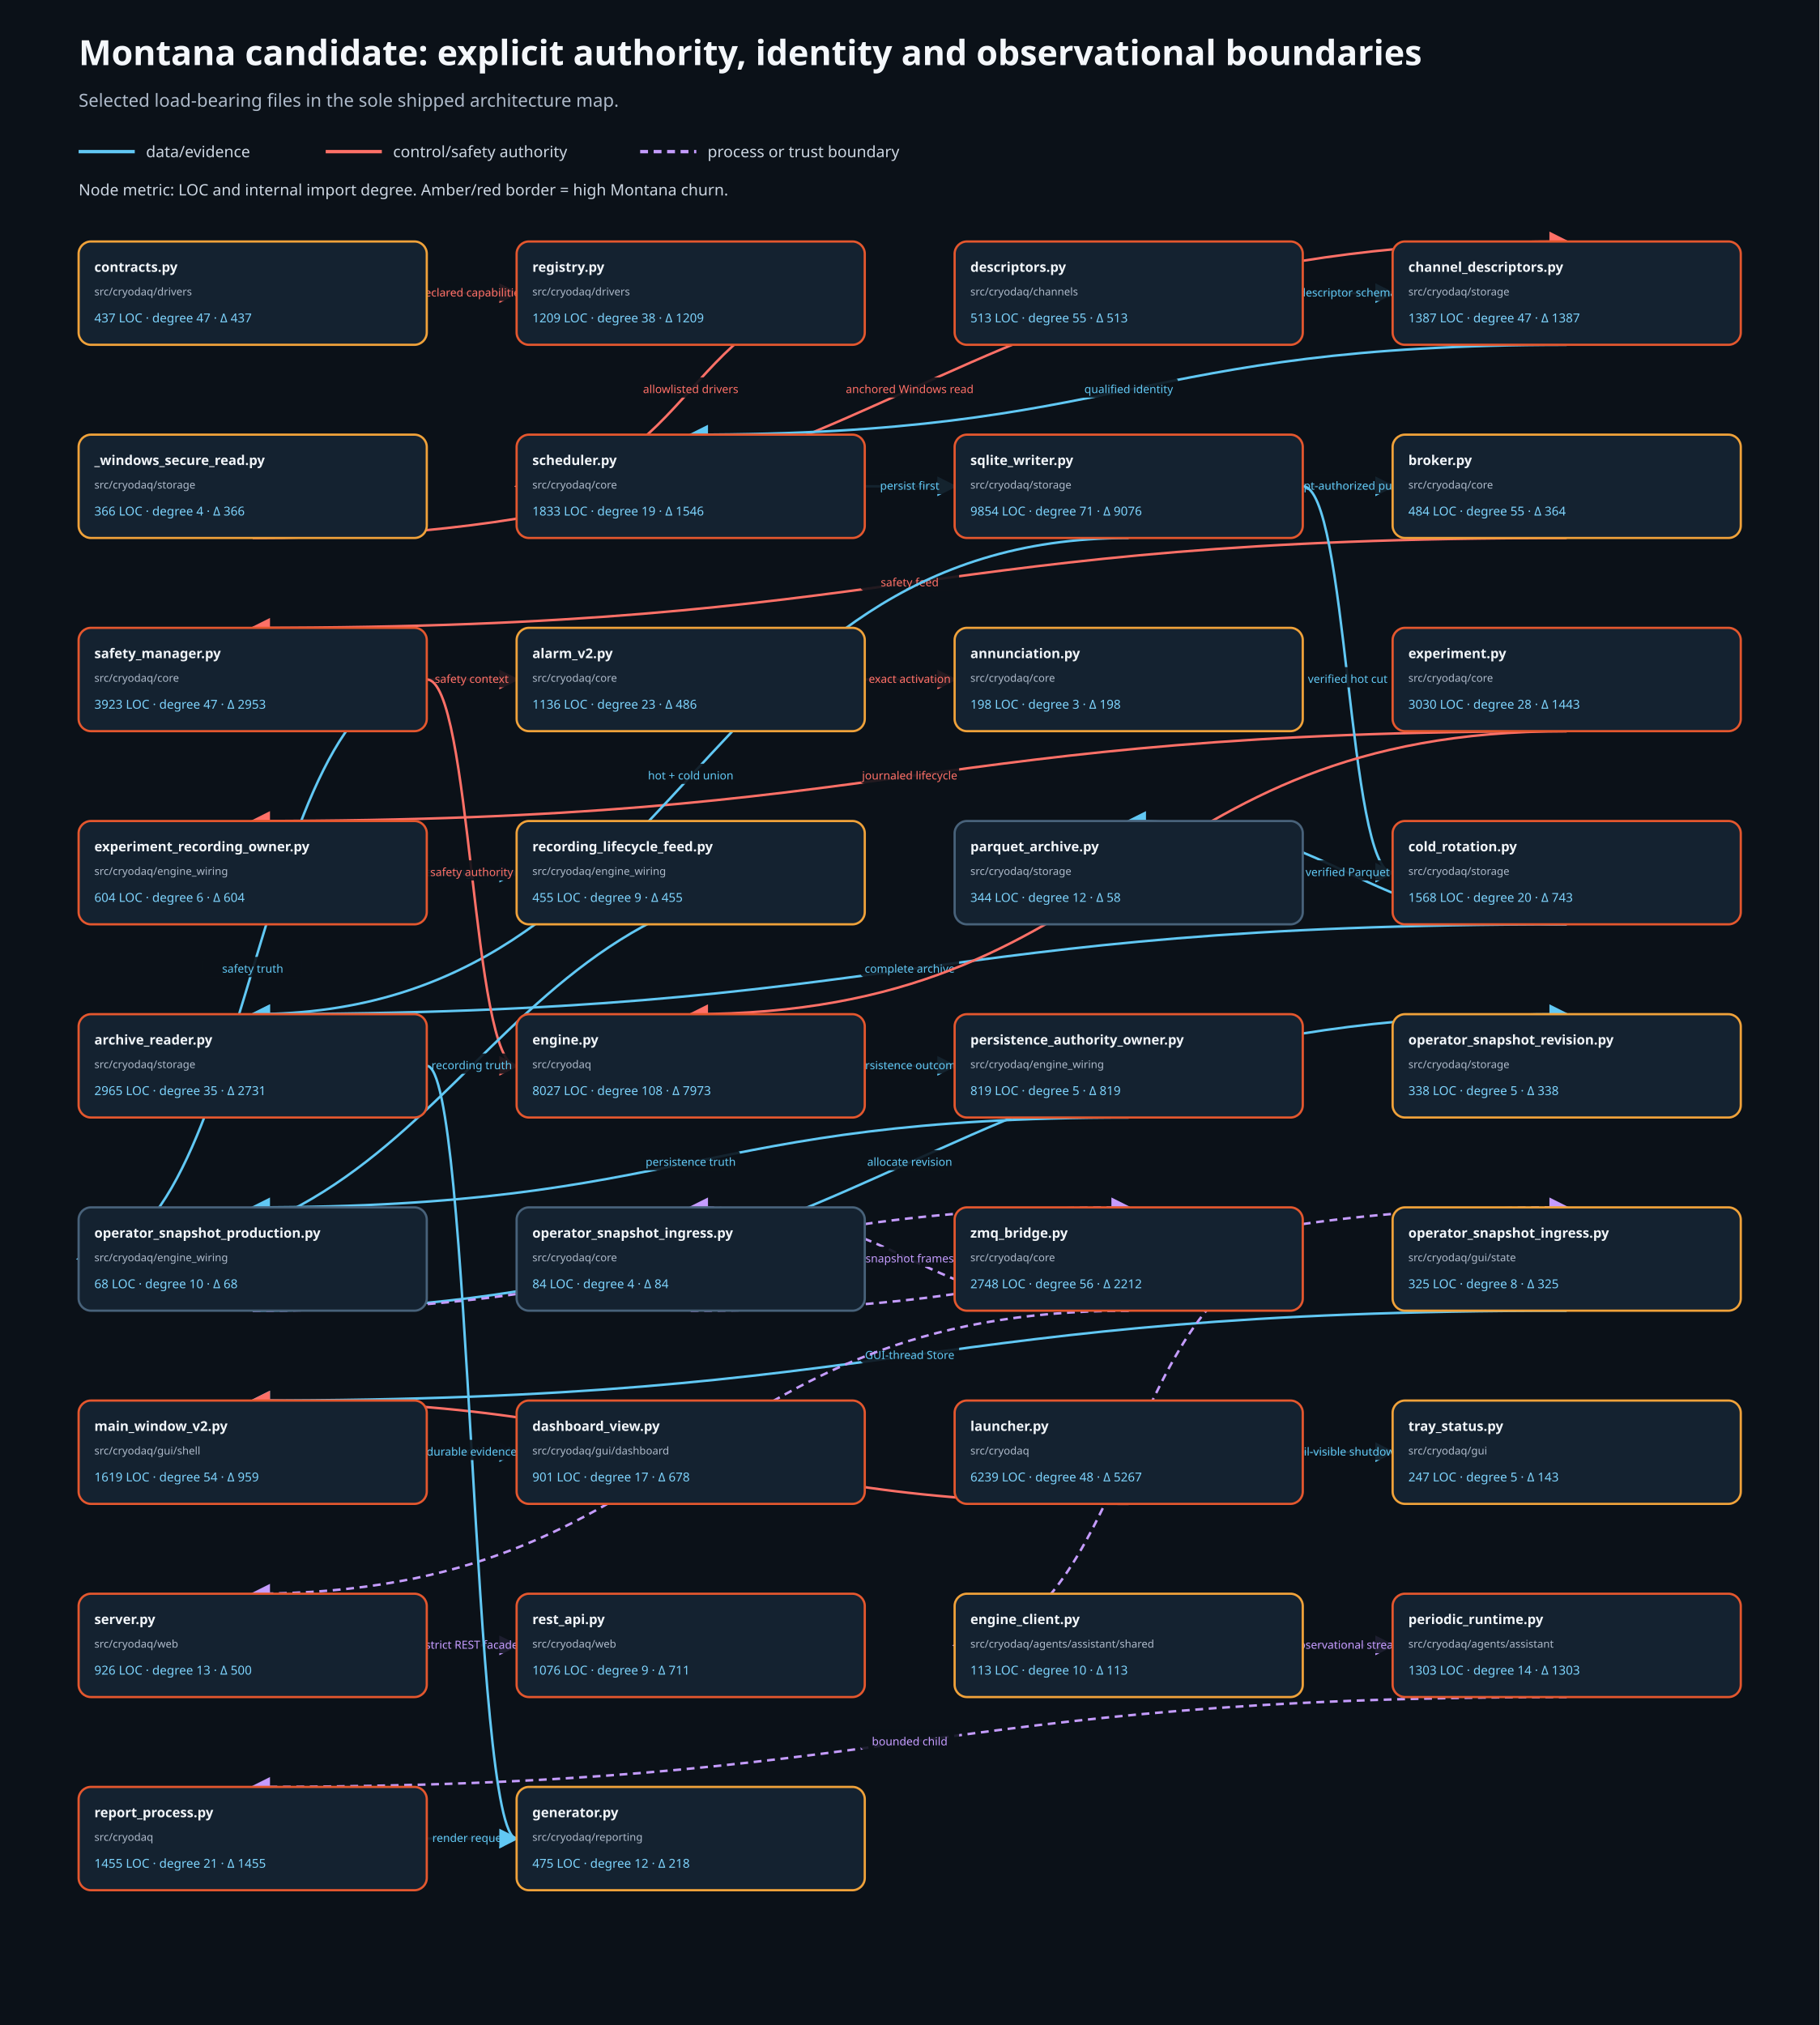
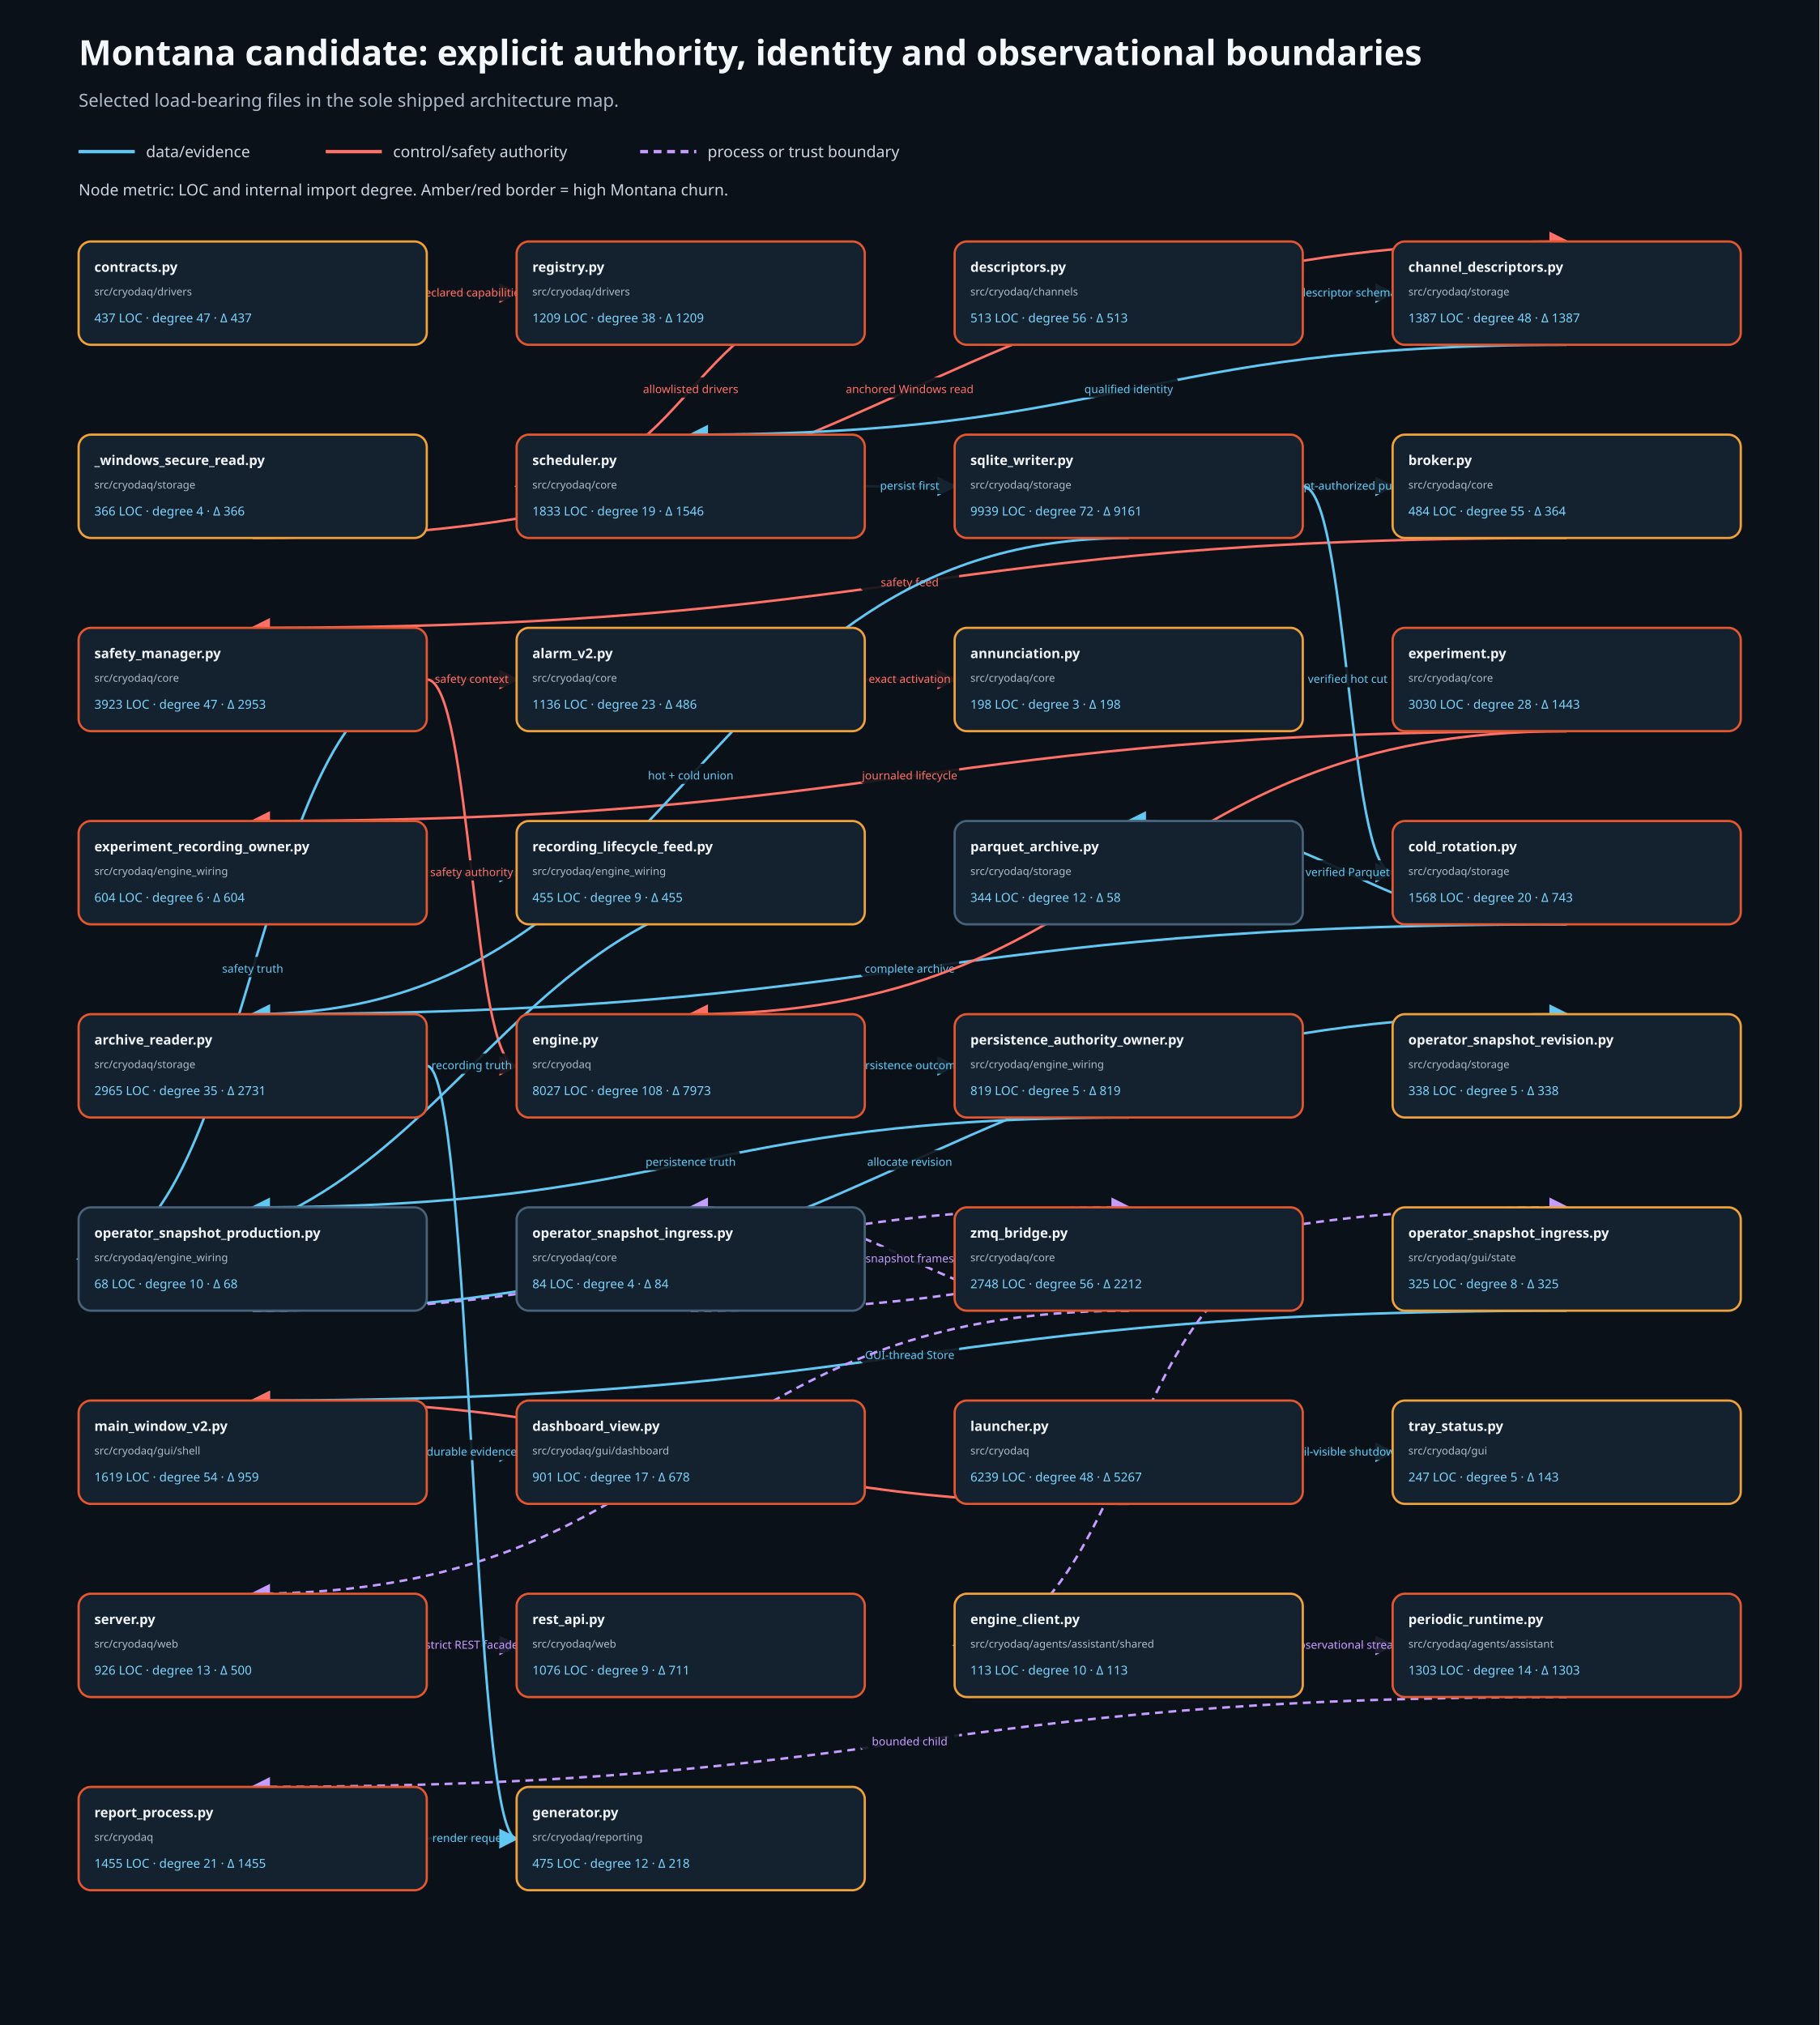
<svg xmlns="http://www.w3.org/2000/svg" role="img" aria-labelledby="title desc" viewBox="0 0 1620 1803" width="1620" height="1803">
  <defs>
    <marker id="dataArrow" markerWidth="8" markerHeight="8" refX="7" refY="4" orient="auto">
      <path d="M0,0 L8,4 L0,8 Z" fill="#61c8f4" />
    </marker>
    <marker id="controlArrow" markerWidth="8" markerHeight="8" refX="7" refY="4" orient="auto">
      <path d="M0,0 L8,4 L0,8 Z" fill="#ff7067" />
    </marker>
    <marker id="boundaryArrow" markerWidth="8" markerHeight="8" refX="7" refY="4" orient="auto">
      <path d="M0,0 L8,4 L0,8 Z" fill="#c59cff" />
    </marker>
  </defs>
  <rect width="100%" height="100%" fill="#0b1118" />
  <text x="70" y="58" fill="#f4f7fb" font-family="Segoe UI, sans-serif" font-size="31" font-weight="700">Montana candidate: explicit authority, identity and observational boundaries</text>
  <text x="70" y="95" fill="#aebaca" font-family="Segoe UI, sans-serif" font-size="16">Selected load-bearing files in the sole shipped architecture map.</text>
  <g aria-label="Legend" font-family="Segoe UI, sans-serif" font-size="14">
    <line x1="70" y1="135" x2="120" y2="135" stroke="#61c8f4" stroke-width="3" />
    <text x="130" y="140" fill="#cbd5e1">data/evidence</text>
    <line x1="290" y1="135" x2="340" y2="135" stroke="#ff7067" stroke-width="3" />
    <text x="350" y="140" fill="#cbd5e1">control/safety authority</text>
    <line x1="570" y1="135" x2="620" y2="135" stroke="#c59cff" stroke-width="3" stroke-dasharray="7 5" />
    <text x="630" y="140" fill="#cbd5e1">process or trust boundary</text>
    <text x="70" y="174" fill="#cbd5e1">Node metric: LOC and internal import degree. Amber/red border = high Montana churn.</text>
  </g>
  <g class="architecture-edges" fill="none">
    <path d="M380,261.0 C420.0,261.0 420.0,261.0 460,261.0" stroke="#ff7067" stroke-width="2.2" marker-end="url(#controlArrow)" />
    <rect x="376.0" y="250.0" width="88" height="18" rx="4" fill="#0b1118" opacity=".9" />
    <text x="420.0" y="264.0" text-anchor="middle" fill="#ff7067" font-family="Segoe UI, sans-serif" font-size="10">declared capabilities</text>
    <path d="M770,261.0 C615.0,261.0 615.0,433.0 460,433.0" stroke="#ff7067" stroke-width="2.2" marker-end="url(#controlArrow)" />
    <rect x="571.0" y="336.0" width="88" height="18" rx="4" fill="#0b1118" opacity=".9" />
    <text x="615.0" y="350.0" text-anchor="middle" fill="#ff7067" font-family="Segoe UI, sans-serif" font-size="10">allowlisted drivers</text>
    <path d="M1160,261.0 C1200.0,261.0 1200.0,261.0 1240,261.0" stroke="#61c8f4" stroke-width="2.2" marker-end="url(#dataArrow)" />
    <rect x="1156.0" y="250.0" width="88" height="18" rx="4" fill="#0b1118" opacity=".9" />
    <text x="1200.0" y="264.0" text-anchor="middle" fill="#61c8f4" font-family="Segoe UI, sans-serif" font-size="10">descriptor schema</text>
    <path d="M225.0,479 C810.0,479 810.0,215 1395.0,215" stroke="#ff7067" stroke-width="2.2" marker-end="url(#controlArrow)" />
    <rect x="766.0" y="336.0" width="88" height="18" rx="4" fill="#0b1118" opacity=".9" />
    <text x="810.0" y="350.0" text-anchor="middle" fill="#ff7067" font-family="Segoe UI, sans-serif" font-size="10">anchored Windows read</text>
    <path d="M1395.0,307 C1005.0,307 1005.0,387 615.0,387" stroke="#61c8f4" stroke-width="2.2" marker-end="url(#dataArrow)" />
    <rect x="961.0" y="336.0" width="88" height="18" rx="4" fill="#0b1118" opacity=".9" />
    <text x="1005.0" y="350.0" text-anchor="middle" fill="#61c8f4" font-family="Segoe UI, sans-serif" font-size="10">qualified identity</text>
    <path d="M770,433.0 C810.0,433.0 810.0,433.0 850,433.0" stroke="#61c8f4" stroke-width="2.2" marker-end="url(#dataArrow)" />
    <rect x="766.0" y="422.0" width="88" height="18" rx="4" fill="#0b1118" opacity=".9" />
    <text x="810.0" y="436.0" text-anchor="middle" fill="#61c8f4" font-family="Segoe UI, sans-serif" font-size="10">persist first</text>
    <path d="M1160,433.0 C1200.0,433.0 1200.0,433.0 1240,433.0" stroke="#61c8f4" stroke-width="2.2" marker-end="url(#dataArrow)" />
    <rect x="1156.0" y="422.0" width="88" height="18" rx="4" fill="#0b1118" opacity=".9" />
    <text x="1200.0" y="436.0" text-anchor="middle" fill="#61c8f4" font-family="Segoe UI, sans-serif" font-size="10">receipt-authorized publish</text>
    <path d="M1395.0,479 C810.0,479 810.0,559 225.0,559" stroke="#ff7067" stroke-width="2.2" marker-end="url(#controlArrow)" />
    <rect x="766.0" y="508.0" width="88" height="18" rx="4" fill="#0b1118" opacity=".9" />
    <text x="810.0" y="522.0" text-anchor="middle" fill="#ff7067" font-family="Segoe UI, sans-serif" font-size="10">safety feed</text>
    <path d="M380,605.0 C420.0,605.0 420.0,605.0 460,605.0" stroke="#ff7067" stroke-width="2.2" marker-end="url(#controlArrow)" />
    <rect x="376.0" y="594.0" width="88" height="18" rx="4" fill="#0b1118" opacity=".9" />
    <text x="420.0" y="608.0" text-anchor="middle" fill="#ff7067" font-family="Segoe UI, sans-serif" font-size="10">safety context</text>
    <path d="M770,605.0 C810.0,605.0 810.0,605.0 850,605.0" stroke="#ff7067" stroke-width="2.2" marker-end="url(#controlArrow)" />
    <rect x="766.0" y="594.0" width="88" height="18" rx="4" fill="#0b1118" opacity=".9" />
    <text x="810.0" y="608.0" text-anchor="middle" fill="#ff7067" font-family="Segoe UI, sans-serif" font-size="10">exact activation</text>
    <path d="M1395.0,651 C810.0,651 810.0,731 225.0,731" stroke="#ff7067" stroke-width="2.2" marker-end="url(#controlArrow)" />
    <rect x="766.0" y="680.0" width="88" height="18" rx="4" fill="#0b1118" opacity=".9" />
    <text x="810.0" y="694.0" text-anchor="middle" fill="#ff7067" font-family="Segoe UI, sans-serif" font-size="10">journaled lifecycle</text>
    <path d="M380,777.0 C420.0,777.0 420.0,777.0 460,777.0" stroke="#61c8f4" stroke-width="2.2" marker-end="url(#dataArrow)" />
    <rect x="376.0" y="766.0" width="88" height="18" rx="4" fill="#0b1118" opacity=".9" />
    <text x="420.0" y="780.0" text-anchor="middle" fill="#61c8f4" font-family="Segoe UI, sans-serif" font-size="10">recording outcome</text>
    <path d="M1160,433.0 C1200.0,433.0 1200.0,777.0 1240,777.0" stroke="#61c8f4" stroke-width="2.2" marker-end="url(#dataArrow)" />
    <rect x="1156.0" y="594.0" width="88" height="18" rx="4" fill="#0b1118" opacity=".9" />
    <text x="1200.0" y="608.0" text-anchor="middle" fill="#61c8f4" font-family="Segoe UI, sans-serif" font-size="10">verified hot cut</text>
    <path d="M1395.0,823 C1200.0,823 1200.0,731 1005.0,731" stroke="#61c8f4" stroke-width="2.2" marker-end="url(#dataArrow)" />
    <rect x="1156.0" y="766.0" width="88" height="18" rx="4" fill="#0b1118" opacity=".9" />
    <text x="1200.0" y="780.0" text-anchor="middle" fill="#61c8f4" font-family="Segoe UI, sans-serif" font-size="10">verified Parquet</text>
    <path d="M1395.0,823 C810.0,823 810.0,903 225.0,903" stroke="#61c8f4" stroke-width="2.2" marker-end="url(#dataArrow)" />
    <rect x="766.0" y="852.0" width="88" height="18" rx="4" fill="#0b1118" opacity=".9" />
    <text x="810.0" y="866.0" text-anchor="middle" fill="#61c8f4" font-family="Segoe UI, sans-serif" font-size="10">complete archive</text>
    <path d="M1005.0,479 C615.0,479 615.0,903 225.0,903" stroke="#61c8f4" stroke-width="2.2" marker-end="url(#dataArrow)" />
    <rect x="571.0" y="680.0" width="88" height="18" rx="4" fill="#0b1118" opacity=".9" />
    <text x="615.0" y="694.0" text-anchor="middle" fill="#61c8f4" font-family="Segoe UI, sans-serif" font-size="10">hot + cold union</text>
    <path d="M380,605.0 C420.0,605.0 420.0,949.0 460,949.0" stroke="#ff7067" stroke-width="2.2" marker-end="url(#controlArrow)" />
    <rect x="376.0" y="766.0" width="88" height="18" rx="4" fill="#0b1118" opacity=".9" />
    <text x="420.0" y="780.0" text-anchor="middle" fill="#ff7067" font-family="Segoe UI, sans-serif" font-size="10">safety authority</text>
    <path d="M1395.0,651 C1005.0,651 1005.0,903 615.0,903" stroke="#ff7067" stroke-width="2.2" marker-end="url(#controlArrow)" />
    <rect x="961.0" y="766.0" width="88" height="18" rx="4" fill="#0b1118" opacity=".9" />
    <text x="1005.0" y="780.0" text-anchor="middle" fill="#ff7067" font-family="Segoe UI, sans-serif" font-size="10">experiment commands</text>
    <path d="M770,949.0 C810.0,949.0 810.0,949.0 850,949.0" stroke="#61c8f4" stroke-width="2.2" marker-end="url(#dataArrow)" />
    <rect x="766.0" y="938.0" width="88" height="18" rx="4" fill="#0b1118" opacity=".9" />
    <text x="810.0" y="952.0" text-anchor="middle" fill="#61c8f4" font-family="Segoe UI, sans-serif" font-size="10">persistence outcomes</text>
    <path d="M770,777.0 C420.0,777.0 420.0,1121.0 70,1121.0" stroke="#61c8f4" stroke-width="2.2" marker-end="url(#dataArrow)" />
    <rect x="376.0" y="938.0" width="88" height="18" rx="4" fill="#0b1118" opacity=".9" />
    <text x="420.0" y="952.0" text-anchor="middle" fill="#61c8f4" font-family="Segoe UI, sans-serif" font-size="10">recording truth</text>
    <path d="M1005.0,995 C615.0,995 615.0,1075 225.0,1075" stroke="#61c8f4" stroke-width="2.2" marker-end="url(#dataArrow)" />
    <rect x="571.0" y="1024.0" width="88" height="18" rx="4" fill="#0b1118" opacity=".9" />
    <text x="615.0" y="1038.0" text-anchor="middle" fill="#61c8f4" font-family="Segoe UI, sans-serif" font-size="10">persistence truth</text>
    <path d="M380,605.0 C225.0,605.0 225.0,1121.0 70,1121.0" stroke="#61c8f4" stroke-width="2.2" marker-end="url(#dataArrow)" />
    <rect x="181.0" y="852.0" width="88" height="18" rx="4" fill="#0b1118" opacity=".9" />
    <text x="225.0" y="866.0" text-anchor="middle" fill="#61c8f4" font-family="Segoe UI, sans-serif" font-size="10">safety truth</text>
    <path d="M225.0,1167 C810.0,1167 810.0,903 1395.0,903" stroke="#61c8f4" stroke-width="2.2" marker-end="url(#dataArrow)" />
    <rect x="766.0" y="1024.0" width="88" height="18" rx="4" fill="#0b1118" opacity=".9" />
    <text x="810.0" y="1038.0" text-anchor="middle" fill="#61c8f4" font-family="Segoe UI, sans-serif" font-size="10">allocate revision</text>
    <path d="M225.0,1167 C615.0,1167 615.0,1075 1005.0,1075" stroke="#c59cff" stroke-width="2.2" marker-end="url(#boundaryArrow)" stroke-dasharray="7 5" />
    <rect x="571.0" y="1110.0" width="88" height="18" rx="4" fill="#0b1118" opacity=".9" />
    <text x="615.0" y="1124.0" text-anchor="middle" fill="#c59cff" font-family="Segoe UI, sans-serif" font-size="10">revisioned PUB</text>
    <path d="M1005.0,1167 C810.0,1167 810.0,1075 615.0,1075" stroke="#c59cff" stroke-width="2.2" marker-end="url(#boundaryArrow)" stroke-dasharray="7 5" />
    <rect x="766.0" y="1110.0" width="88" height="18" rx="4" fill="#0b1118" opacity=".9" />
    <text x="810.0" y="1124.0" text-anchor="middle" fill="#c59cff" font-family="Segoe UI, sans-serif" font-size="10">snapshot frames</text>
    <path d="M615.0,1167 C1005.0,1167 1005.0,1075 1395.0,1075" stroke="#c59cff" stroke-width="2.2" marker-end="url(#boundaryArrow)" stroke-dasharray="7 5" />
    <rect x="961.0" y="1110.0" width="88" height="18" rx="4" fill="#0b1118" opacity=".9" />
    <text x="1005.0" y="1124.0" text-anchor="middle" fill="#c59cff" font-family="Segoe UI, sans-serif" font-size="10">bounded queue</text>
    <path d="M1395.0,1167 C810.0,1167 810.0,1247 225.0,1247" stroke="#61c8f4" stroke-width="2.2" marker-end="url(#dataArrow)" />
    <rect x="766.0" y="1196.0" width="88" height="18" rx="4" fill="#0b1118" opacity=".9" />
    <text x="810.0" y="1210.0" text-anchor="middle" fill="#61c8f4" font-family="Segoe UI, sans-serif" font-size="10">GUI-thread Store</text>
    <path d="M380,1293.0 C420.0,1293.0 420.0,1293.0 460,1293.0" stroke="#61c8f4" stroke-width="2.2" marker-end="url(#dataArrow)" />
    <rect x="376.0" y="1282.0" width="88" height="18" rx="4" fill="#0b1118" opacity=".9" />
    <text x="420.0" y="1296.0" text-anchor="middle" fill="#61c8f4" font-family="Segoe UI, sans-serif" font-size="10">panoramic truth</text>
    <path d="M1005.0,1339 C615.0,1339 615.0,1247 225.0,1247" stroke="#ff7067" stroke-width="2.2" marker-end="url(#controlArrow)" />
    <rect x="571.0" y="1282.0" width="88" height="18" rx="4" fill="#0b1118" opacity=".9" />
    <text x="615.0" y="1296.0" text-anchor="middle" fill="#ff7067" font-family="Segoe UI, sans-serif" font-size="10">owns GUI lifecycle</text>
    <path d="M1160,1293.0 C1200.0,1293.0 1200.0,1293.0 1240,1293.0" stroke="#61c8f4" stroke-width="2.2" marker-end="url(#dataArrow)" />
    <rect x="1156.0" y="1282.0" width="88" height="18" rx="4" fill="#0b1118" opacity=".9" />
    <text x="1200.0" y="1296.0" text-anchor="middle" fill="#61c8f4" font-family="Segoe UI, sans-serif" font-size="10">fail-visible shutdown</text>
    <path d="M1005.0,1167 C615.0,1167 615.0,1419 225.0,1419" stroke="#c59cff" stroke-width="2.2" marker-end="url(#boundaryArrow)" stroke-dasharray="7 5" />
    <rect x="571.0" y="1282.0" width="88" height="18" rx="4" fill="#0b1118" opacity=".9" />
    <text x="615.0" y="1296.0" text-anchor="middle" fill="#c59cff" font-family="Segoe UI, sans-serif" font-size="10">monitoring transport</text>
    <path d="M380,1465.0 C420.0,1465.0 420.0,1465.0 460,1465.0" stroke="#c59cff" stroke-width="2.2" marker-end="url(#boundaryArrow)" stroke-dasharray="7 5" />
    <rect x="376.0" y="1454.0" width="88" height="18" rx="4" fill="#0b1118" opacity=".9" />
    <text x="420.0" y="1468.0" text-anchor="middle" fill="#c59cff" font-family="Segoe UI, sans-serif" font-size="10">strict REST facade</text>
    <path d="M1160,1121.0 C1005.0,1121.0 1005.0,1465.0 850,1465.0" stroke="#c59cff" stroke-width="2.2" marker-end="url(#boundaryArrow)" stroke-dasharray="7 5" />
    <rect x="961.0" y="1282.0" width="88" height="18" rx="4" fill="#0b1118" opacity=".9" />
    <text x="1005.0" y="1296.0" text-anchor="middle" fill="#c59cff" font-family="Segoe UI, sans-serif" font-size="10">allowlisted query</text>
    <path d="M1160,1465.0 C1200.0,1465.0 1200.0,1465.0 1240,1465.0" stroke="#c59cff" stroke-width="2.2" marker-end="url(#boundaryArrow)" stroke-dasharray="7 5" />
    <rect x="1156.0" y="1454.0" width="88" height="18" rx="4" fill="#0b1118" opacity=".9" />
    <text x="1200.0" y="1468.0" text-anchor="middle" fill="#c59cff" font-family="Segoe UI, sans-serif" font-size="10">observational stream</text>
    <path d="M1395.0,1511 C810.0,1511 810.0,1591 225.0,1591" stroke="#c59cff" stroke-width="2.2" marker-end="url(#boundaryArrow)" stroke-dasharray="7 5" />
    <rect x="766.0" y="1540.0" width="88" height="18" rx="4" fill="#0b1118" opacity=".9" />
    <text x="810.0" y="1554.0" text-anchor="middle" fill="#c59cff" font-family="Segoe UI, sans-serif" font-size="10">bounded child</text>
    <path d="M380,1637.0 C420.0,1637.0 420.0,1637.0 460,1637.0" stroke="#61c8f4" stroke-width="2.2" marker-end="url(#dataArrow)" />
    <rect x="376.0" y="1626.0" width="88" height="18" rx="4" fill="#0b1118" opacity=".9" />
    <text x="420.0" y="1640.0" text-anchor="middle" fill="#61c8f4" font-family="Segoe UI, sans-serif" font-size="10">render request</text>
    <path d="M380,949.0 C420.0,949.0 420.0,1637.0 460,1637.0" stroke="#61c8f4" stroke-width="2.2" marker-end="url(#dataArrow)" />
    <rect x="376.0" y="1282.0" width="88" height="18" rx="4" fill="#0b1118" opacity=".9" />
    <text x="420.0" y="1296.0" text-anchor="middle" fill="#61c8f4" font-family="Segoe UI, sans-serif" font-size="10">durable evidence</text>
  </g>
  <g class="important-files" font-family="Segoe UI, sans-serif">
    <g class="file-node" data-path="src/cryodaq/drivers/contracts.py" data-kind="blob" role="group" aria-label="src/cryodaq/drivers/contracts.py | 437 LOC | internal degree 47 | churn 437">
      <rect x="70" y="215" width="310" height="92" rx="11" fill="#142230" stroke="#f0a23a" stroke-width="2" />
      <text x="84" y="242" fill="#f1f5f9" font-size="12" font-weight="700">contracts.py</text>
      <text x="84" y="263" fill="#aebaca" font-size="9.5">src/cryodaq/drivers</text>
      <text x="84" y="287" fill="#7dd3fc" font-size="11">437 LOC · degree 47 · Δ 437</text>
    </g>
    <g class="file-node" data-path="src/cryodaq/drivers/registry.py" data-kind="blob" role="group" aria-label="src/cryodaq/drivers/registry.py | 1209 LOC | internal degree 38 | churn 1209">
      <rect x="460" y="215" width="310" height="92" rx="11" fill="#142230" stroke="#e4572e" stroke-width="2" />
      <text x="474" y="242" fill="#f1f5f9" font-size="12" font-weight="700">registry.py</text>
      <text x="474" y="263" fill="#aebaca" font-size="9.5">src/cryodaq/drivers</text>
      <text x="474" y="287" fill="#7dd3fc" font-size="11">1209 LOC · degree 38 · Δ 1209</text>
    </g>
-     <g class="file-node" data-path="src/cryodaq/channels/descriptors.py" data-kind="blob" role="group" aria-label="src/cryodaq/channels/descriptors.py | 513 LOC | internal degree 55 | churn 513">
+     <g class="file-node" data-path="src/cryodaq/channels/descriptors.py" data-kind="blob" role="group" aria-label="src/cryodaq/channels/descriptors.py | 513 LOC | internal degree 56 | churn 513">
      <rect x="850" y="215" width="310" height="92" rx="11" fill="#142230" stroke="#e4572e" stroke-width="2" />
      <text x="864" y="242" fill="#f1f5f9" font-size="12" font-weight="700">descriptors.py</text>
      <text x="864" y="263" fill="#aebaca" font-size="9.5">src/cryodaq/channels</text>
-       <text x="864" y="287" fill="#7dd3fc" font-size="11">513 LOC · degree 55 · Δ 513</text>
-     </g>
-     <g class="file-node" data-path="src/cryodaq/storage/channel_descriptors.py" data-kind="blob" role="group" aria-label="src/cryodaq/storage/channel_descriptors.py | 1387 LOC | internal degree 47 | churn 1387">
+       <text x="864" y="287" fill="#7dd3fc" font-size="11">513 LOC · degree 56 · Δ 513</text>
+     </g>
+     <g class="file-node" data-path="src/cryodaq/storage/channel_descriptors.py" data-kind="blob" role="group" aria-label="src/cryodaq/storage/channel_descriptors.py | 1387 LOC | internal degree 48 | churn 1387">
      <rect x="1240" y="215" width="310" height="92" rx="11" fill="#142230" stroke="#e4572e" stroke-width="2" />
      <text x="1254" y="242" fill="#f1f5f9" font-size="12" font-weight="700">channel_descriptors.py</text>
      <text x="1254" y="263" fill="#aebaca" font-size="9.5">src/cryodaq/storage</text>
-       <text x="1254" y="287" fill="#7dd3fc" font-size="11">1387 LOC · degree 47 · Δ 1387</text>
+       <text x="1254" y="287" fill="#7dd3fc" font-size="11">1387 LOC · degree 48 · Δ 1387</text>
    </g>
    <g class="file-node" data-path="src/cryodaq/storage/_windows_secure_read.py" data-kind="blob" role="group" aria-label="src/cryodaq/storage/_windows_secure_read.py | 366 LOC | internal degree 4 | churn 366">
      <rect x="70" y="387" width="310" height="92" rx="11" fill="#142230" stroke="#f0a23a" stroke-width="2" />
      <text x="84" y="414" fill="#f1f5f9" font-size="12" font-weight="700">_windows_secure_read.py</text>
      <text x="84" y="435" fill="#aebaca" font-size="9.5">src/cryodaq/storage</text>
      <text x="84" y="459" fill="#7dd3fc" font-size="11">366 LOC · degree 4 · Δ 366</text>
    </g>
    <g class="file-node" data-path="src/cryodaq/core/scheduler.py" data-kind="blob" role="group" aria-label="src/cryodaq/core/scheduler.py | 1833 LOC | internal degree 19 | churn 1546">
      <rect x="460" y="387" width="310" height="92" rx="11" fill="#142230" stroke="#e4572e" stroke-width="2" />
      <text x="474" y="414" fill="#f1f5f9" font-size="12" font-weight="700">scheduler.py</text>
      <text x="474" y="435" fill="#aebaca" font-size="9.5">src/cryodaq/core</text>
      <text x="474" y="459" fill="#7dd3fc" font-size="11">1833 LOC · degree 19 · Δ 1546</text>
    </g>
-     <g class="file-node" data-path="src/cryodaq/storage/sqlite_writer.py" data-kind="blob" role="group" aria-label="src/cryodaq/storage/sqlite_writer.py | 9854 LOC | internal degree 71 | churn 9076">
+     <g class="file-node" data-path="src/cryodaq/storage/sqlite_writer.py" data-kind="blob" role="group" aria-label="src/cryodaq/storage/sqlite_writer.py | 9939 LOC | internal degree 72 | churn 9161">
      <rect x="850" y="387" width="310" height="92" rx="11" fill="#142230" stroke="#e4572e" stroke-width="2" />
      <text x="864" y="414" fill="#f1f5f9" font-size="12" font-weight="700">sqlite_writer.py</text>
      <text x="864" y="435" fill="#aebaca" font-size="9.5">src/cryodaq/storage</text>
-       <text x="864" y="459" fill="#7dd3fc" font-size="11">9854 LOC · degree 71 · Δ 9076</text>
+       <text x="864" y="459" fill="#7dd3fc" font-size="11">9939 LOC · degree 72 · Δ 9161</text>
    </g>
    <g class="file-node" data-path="src/cryodaq/core/broker.py" data-kind="blob" role="group" aria-label="src/cryodaq/core/broker.py | 484 LOC | internal degree 55 | churn 364">
      <rect x="1240" y="387" width="310" height="92" rx="11" fill="#142230" stroke="#f0a23a" stroke-width="2" />
      <text x="1254" y="414" fill="#f1f5f9" font-size="12" font-weight="700">broker.py</text>
      <text x="1254" y="435" fill="#aebaca" font-size="9.5">src/cryodaq/core</text>
      <text x="1254" y="459" fill="#7dd3fc" font-size="11">484 LOC · degree 55 · Δ 364</text>
    </g>
    <g class="file-node" data-path="src/cryodaq/core/safety_manager.py" data-kind="blob" role="group" aria-label="src/cryodaq/core/safety_manager.py | 3923 LOC | internal degree 47 | churn 2953">
      <rect x="70" y="559" width="310" height="92" rx="11" fill="#142230" stroke="#e4572e" stroke-width="2" />
      <text x="84" y="586" fill="#f1f5f9" font-size="12" font-weight="700">safety_manager.py</text>
      <text x="84" y="607" fill="#aebaca" font-size="9.5">src/cryodaq/core</text>
      <text x="84" y="631" fill="#7dd3fc" font-size="11">3923 LOC · degree 47 · Δ 2953</text>
    </g>
    <g class="file-node" data-path="src/cryodaq/core/alarm_v2.py" data-kind="blob" role="group" aria-label="src/cryodaq/core/alarm_v2.py | 1136 LOC | internal degree 23 | churn 486">
      <rect x="460" y="559" width="310" height="92" rx="11" fill="#142230" stroke="#f0a23a" stroke-width="2" />
      <text x="474" y="586" fill="#f1f5f9" font-size="12" font-weight="700">alarm_v2.py</text>
      <text x="474" y="607" fill="#aebaca" font-size="9.5">src/cryodaq/core</text>
      <text x="474" y="631" fill="#7dd3fc" font-size="11">1136 LOC · degree 23 · Δ 486</text>
    </g>
    <g class="file-node" data-path="src/cryodaq/core/annunciation.py" data-kind="blob" role="group" aria-label="src/cryodaq/core/annunciation.py | 198 LOC | internal degree 3 | churn 198">
      <rect x="850" y="559" width="310" height="92" rx="11" fill="#142230" stroke="#f0a23a" stroke-width="2" />
      <text x="864" y="586" fill="#f1f5f9" font-size="12" font-weight="700">annunciation.py</text>
      <text x="864" y="607" fill="#aebaca" font-size="9.5">src/cryodaq/core</text>
      <text x="864" y="631" fill="#7dd3fc" font-size="11">198 LOC · degree 3 · Δ 198</text>
    </g>
    <g class="file-node" data-path="src/cryodaq/core/experiment.py" data-kind="blob" role="group" aria-label="src/cryodaq/core/experiment.py | 3030 LOC | internal degree 28 | churn 1443">
      <rect x="1240" y="559" width="310" height="92" rx="11" fill="#142230" stroke="#e4572e" stroke-width="2" />
      <text x="1254" y="586" fill="#f1f5f9" font-size="12" font-weight="700">experiment.py</text>
      <text x="1254" y="607" fill="#aebaca" font-size="9.5">src/cryodaq/core</text>
      <text x="1254" y="631" fill="#7dd3fc" font-size="11">3030 LOC · degree 28 · Δ 1443</text>
    </g>
    <g class="file-node" data-path="src/cryodaq/engine_wiring/experiment_recording_owner.py" data-kind="blob" role="group" aria-label="src/cryodaq/engine_wiring/experiment_recording_owner.py | 604 LOC | internal degree 6 | churn 604">
      <rect x="70" y="731" width="310" height="92" rx="11" fill="#142230" stroke="#e4572e" stroke-width="2" />
      <text x="84" y="758" fill="#f1f5f9" font-size="12" font-weight="700">experiment_recording_owner.py</text>
      <text x="84" y="779" fill="#aebaca" font-size="9.5">src/cryodaq/engine_wiring</text>
      <text x="84" y="803" fill="#7dd3fc" font-size="11">604 LOC · degree 6 · Δ 604</text>
    </g>
    <g class="file-node" data-path="src/cryodaq/engine_wiring/recording_lifecycle_feed.py" data-kind="blob" role="group" aria-label="src/cryodaq/engine_wiring/recording_lifecycle_feed.py | 455 LOC | internal degree 9 | churn 455">
      <rect x="460" y="731" width="310" height="92" rx="11" fill="#142230" stroke="#f0a23a" stroke-width="2" />
      <text x="474" y="758" fill="#f1f5f9" font-size="12" font-weight="700">recording_lifecycle_feed.py</text>
      <text x="474" y="779" fill="#aebaca" font-size="9.5">src/cryodaq/engine_wiring</text>
      <text x="474" y="803" fill="#7dd3fc" font-size="11">455 LOC · degree 9 · Δ 455</text>
    </g>
    <g class="file-node" data-path="src/cryodaq/storage/parquet_archive.py" data-kind="blob" role="group" aria-label="src/cryodaq/storage/parquet_archive.py | 344 LOC | internal degree 12 | churn 58">
      <rect x="850" y="731" width="310" height="92" rx="11" fill="#142230" stroke="#48627a" stroke-width="2" />
      <text x="864" y="758" fill="#f1f5f9" font-size="12" font-weight="700">parquet_archive.py</text>
      <text x="864" y="779" fill="#aebaca" font-size="9.5">src/cryodaq/storage</text>
      <text x="864" y="803" fill="#7dd3fc" font-size="11">344 LOC · degree 12 · Δ 58</text>
    </g>
    <g class="file-node" data-path="src/cryodaq/storage/cold_rotation.py" data-kind="blob" role="group" aria-label="src/cryodaq/storage/cold_rotation.py | 1568 LOC | internal degree 20 | churn 743">
      <rect x="1240" y="731" width="310" height="92" rx="11" fill="#142230" stroke="#e4572e" stroke-width="2" />
      <text x="1254" y="758" fill="#f1f5f9" font-size="12" font-weight="700">cold_rotation.py</text>
      <text x="1254" y="779" fill="#aebaca" font-size="9.5">src/cryodaq/storage</text>
      <text x="1254" y="803" fill="#7dd3fc" font-size="11">1568 LOC · degree 20 · Δ 743</text>
    </g>
    <g class="file-node" data-path="src/cryodaq/storage/archive_reader.py" data-kind="blob" role="group" aria-label="src/cryodaq/storage/archive_reader.py | 2965 LOC | internal degree 35 | churn 2731">
      <rect x="70" y="903" width="310" height="92" rx="11" fill="#142230" stroke="#e4572e" stroke-width="2" />
      <text x="84" y="930" fill="#f1f5f9" font-size="12" font-weight="700">archive_reader.py</text>
      <text x="84" y="951" fill="#aebaca" font-size="9.5">src/cryodaq/storage</text>
      <text x="84" y="975" fill="#7dd3fc" font-size="11">2965 LOC · degree 35 · Δ 2731</text>
    </g>
    <g class="file-node" data-path="src/cryodaq/engine.py" data-kind="blob" role="group" aria-label="src/cryodaq/engine.py | 8027 LOC | internal degree 108 | churn 7973">
      <rect x="460" y="903" width="310" height="92" rx="11" fill="#142230" stroke="#e4572e" stroke-width="2" />
      <text x="474" y="930" fill="#f1f5f9" font-size="12" font-weight="700">engine.py</text>
      <text x="474" y="951" fill="#aebaca" font-size="9.5">src/cryodaq</text>
      <text x="474" y="975" fill="#7dd3fc" font-size="11">8027 LOC · degree 108 · Δ 7973</text>
    </g>
    <g class="file-node" data-path="src/cryodaq/engine_wiring/persistence_authority_owner.py" data-kind="blob" role="group" aria-label="src/cryodaq/engine_wiring/persistence_authority_owner.py | 819 LOC | internal degree 5 | churn 819">
      <rect x="850" y="903" width="310" height="92" rx="11" fill="#142230" stroke="#e4572e" stroke-width="2" />
      <text x="864" y="930" fill="#f1f5f9" font-size="12" font-weight="700">persistence_authority_owner.py</text>
      <text x="864" y="951" fill="#aebaca" font-size="9.5">src/cryodaq/engine_wiring</text>
      <text x="864" y="975" fill="#7dd3fc" font-size="11">819 LOC · degree 5 · Δ 819</text>
    </g>
    <g class="file-node" data-path="src/cryodaq/storage/operator_snapshot_revision.py" data-kind="blob" role="group" aria-label="src/cryodaq/storage/operator_snapshot_revision.py | 338 LOC | internal degree 5 | churn 338">
      <rect x="1240" y="903" width="310" height="92" rx="11" fill="#142230" stroke="#f0a23a" stroke-width="2" />
      <text x="1254" y="930" fill="#f1f5f9" font-size="12" font-weight="700">operator_snapshot_revision.py</text>
      <text x="1254" y="951" fill="#aebaca" font-size="9.5">src/cryodaq/storage</text>
      <text x="1254" y="975" fill="#7dd3fc" font-size="11">338 LOC · degree 5 · Δ 338</text>
    </g>
    <g class="file-node" data-path="src/cryodaq/engine_wiring/operator_snapshot_production.py" data-kind="blob" role="group" aria-label="src/cryodaq/engine_wiring/operator_snapshot_production.py | 68 LOC | internal degree 10 | churn 68">
      <rect x="70" y="1075" width="310" height="92" rx="11" fill="#142230" stroke="#48627a" stroke-width="2" />
      <text x="84" y="1102" fill="#f1f5f9" font-size="12" font-weight="700">operator_snapshot_production.py</text>
      <text x="84" y="1123" fill="#aebaca" font-size="9.5">src/cryodaq/engine_wiring</text>
      <text x="84" y="1147" fill="#7dd3fc" font-size="11">68 LOC · degree 10 · Δ 68</text>
    </g>
    <g class="file-node" data-path="src/cryodaq/core/operator_snapshot_ingress.py" data-kind="blob" role="group" aria-label="src/cryodaq/core/operator_snapshot_ingress.py | 84 LOC | internal degree 4 | churn 84">
      <rect x="460" y="1075" width="310" height="92" rx="11" fill="#142230" stroke="#48627a" stroke-width="2" />
      <text x="474" y="1102" fill="#f1f5f9" font-size="12" font-weight="700">operator_snapshot_ingress.py</text>
      <text x="474" y="1123" fill="#aebaca" font-size="9.5">src/cryodaq/core</text>
      <text x="474" y="1147" fill="#7dd3fc" font-size="11">84 LOC · degree 4 · Δ 84</text>
    </g>
    <g class="file-node" data-path="src/cryodaq/core/zmq_bridge.py" data-kind="blob" role="group" aria-label="src/cryodaq/core/zmq_bridge.py | 2748 LOC | internal degree 56 | churn 2212">
      <rect x="850" y="1075" width="310" height="92" rx="11" fill="#142230" stroke="#e4572e" stroke-width="2" />
      <text x="864" y="1102" fill="#f1f5f9" font-size="12" font-weight="700">zmq_bridge.py</text>
      <text x="864" y="1123" fill="#aebaca" font-size="9.5">src/cryodaq/core</text>
      <text x="864" y="1147" fill="#7dd3fc" font-size="11">2748 LOC · degree 56 · Δ 2212</text>
    </g>
    <g class="file-node" data-path="src/cryodaq/gui/state/operator_snapshot_ingress.py" data-kind="blob" role="group" aria-label="src/cryodaq/gui/state/operator_snapshot_ingress.py | 325 LOC | internal degree 8 | churn 325">
      <rect x="1240" y="1075" width="310" height="92" rx="11" fill="#142230" stroke="#f0a23a" stroke-width="2" />
      <text x="1254" y="1102" fill="#f1f5f9" font-size="12" font-weight="700">operator_snapshot_ingress.py</text>
      <text x="1254" y="1123" fill="#aebaca" font-size="9.5">src/cryodaq/gui/state</text>
      <text x="1254" y="1147" fill="#7dd3fc" font-size="11">325 LOC · degree 8 · Δ 325</text>
    </g>
    <g class="file-node" data-path="src/cryodaq/gui/shell/main_window_v2.py" data-kind="blob" role="group" aria-label="src/cryodaq/gui/shell/main_window_v2.py | 1619 LOC | internal degree 54 | churn 959">
      <rect x="70" y="1247" width="310" height="92" rx="11" fill="#142230" stroke="#e4572e" stroke-width="2" />
      <text x="84" y="1274" fill="#f1f5f9" font-size="12" font-weight="700">main_window_v2.py</text>
      <text x="84" y="1295" fill="#aebaca" font-size="9.5">src/cryodaq/gui/shell</text>
      <text x="84" y="1319" fill="#7dd3fc" font-size="11">1619 LOC · degree 54 · Δ 959</text>
    </g>
    <g class="file-node" data-path="src/cryodaq/gui/dashboard/dashboard_view.py" data-kind="blob" role="group" aria-label="src/cryodaq/gui/dashboard/dashboard_view.py | 901 LOC | internal degree 17 | churn 678">
      <rect x="460" y="1247" width="310" height="92" rx="11" fill="#142230" stroke="#e4572e" stroke-width="2" />
      <text x="474" y="1274" fill="#f1f5f9" font-size="12" font-weight="700">dashboard_view.py</text>
      <text x="474" y="1295" fill="#aebaca" font-size="9.5">src/cryodaq/gui/dashboard</text>
      <text x="474" y="1319" fill="#7dd3fc" font-size="11">901 LOC · degree 17 · Δ 678</text>
    </g>
    <g class="file-node" data-path="src/cryodaq/launcher.py" data-kind="blob" role="group" aria-label="src/cryodaq/launcher.py | 6239 LOC | internal degree 48 | churn 5267">
      <rect x="850" y="1247" width="310" height="92" rx="11" fill="#142230" stroke="#e4572e" stroke-width="2" />
      <text x="864" y="1274" fill="#f1f5f9" font-size="12" font-weight="700">launcher.py</text>
      <text x="864" y="1295" fill="#aebaca" font-size="9.5">src/cryodaq</text>
      <text x="864" y="1319" fill="#7dd3fc" font-size="11">6239 LOC · degree 48 · Δ 5267</text>
    </g>
    <g class="file-node" data-path="src/cryodaq/gui/tray_status.py" data-kind="blob" role="group" aria-label="src/cryodaq/gui/tray_status.py | 247 LOC | internal degree 5 | churn 143">
      <rect x="1240" y="1247" width="310" height="92" rx="11" fill="#142230" stroke="#f0a23a" stroke-width="2" />
      <text x="1254" y="1274" fill="#f1f5f9" font-size="12" font-weight="700">tray_status.py</text>
      <text x="1254" y="1295" fill="#aebaca" font-size="9.5">src/cryodaq/gui</text>
      <text x="1254" y="1319" fill="#7dd3fc" font-size="11">247 LOC · degree 5 · Δ 143</text>
    </g>
    <g class="file-node" data-path="src/cryodaq/web/server.py" data-kind="blob" role="group" aria-label="src/cryodaq/web/server.py | 926 LOC | internal degree 13 | churn 500">
      <rect x="70" y="1419" width="310" height="92" rx="11" fill="#142230" stroke="#e4572e" stroke-width="2" />
      <text x="84" y="1446" fill="#f1f5f9" font-size="12" font-weight="700">server.py</text>
      <text x="84" y="1467" fill="#aebaca" font-size="9.5">src/cryodaq/web</text>
      <text x="84" y="1491" fill="#7dd3fc" font-size="11">926 LOC · degree 13 · Δ 500</text>
    </g>
    <g class="file-node" data-path="src/cryodaq/web/rest_api.py" data-kind="blob" role="group" aria-label="src/cryodaq/web/rest_api.py | 1076 LOC | internal degree 9 | churn 711">
      <rect x="460" y="1419" width="310" height="92" rx="11" fill="#142230" stroke="#e4572e" stroke-width="2" />
      <text x="474" y="1446" fill="#f1f5f9" font-size="12" font-weight="700">rest_api.py</text>
      <text x="474" y="1467" fill="#aebaca" font-size="9.5">src/cryodaq/web</text>
      <text x="474" y="1491" fill="#7dd3fc" font-size="11">1076 LOC · degree 9 · Δ 711</text>
    </g>
    <g class="file-node" data-path="src/cryodaq/agents/assistant/shared/engine_client.py" data-kind="blob" role="group" aria-label="src/cryodaq/agents/assistant/shared/engine_client.py | 113 LOC | internal degree 10 | churn 113">
      <rect x="850" y="1419" width="310" height="92" rx="11" fill="#142230" stroke="#f0a23a" stroke-width="2" />
      <text x="864" y="1446" fill="#f1f5f9" font-size="12" font-weight="700">engine_client.py</text>
      <text x="864" y="1467" fill="#aebaca" font-size="9.5">src/cryodaq/agents/assistant/shared</text>
      <text x="864" y="1491" fill="#7dd3fc" font-size="11">113 LOC · degree 10 · Δ 113</text>
    </g>
    <g class="file-node" data-path="src/cryodaq/agents/assistant/periodic_runtime.py" data-kind="blob" role="group" aria-label="src/cryodaq/agents/assistant/periodic_runtime.py | 1303 LOC | internal degree 14 | churn 1303">
      <rect x="1240" y="1419" width="310" height="92" rx="11" fill="#142230" stroke="#e4572e" stroke-width="2" />
      <text x="1254" y="1446" fill="#f1f5f9" font-size="12" font-weight="700">periodic_runtime.py</text>
      <text x="1254" y="1467" fill="#aebaca" font-size="9.5">src/cryodaq/agents/assistant</text>
      <text x="1254" y="1491" fill="#7dd3fc" font-size="11">1303 LOC · degree 14 · Δ 1303</text>
    </g>
    <g class="file-node" data-path="src/cryodaq/report_process.py" data-kind="blob" role="group" aria-label="src/cryodaq/report_process.py | 1455 LOC | internal degree 21 | churn 1455">
      <rect x="70" y="1591" width="310" height="92" rx="11" fill="#142230" stroke="#e4572e" stroke-width="2" />
      <text x="84" y="1618" fill="#f1f5f9" font-size="12" font-weight="700">report_process.py</text>
      <text x="84" y="1639" fill="#aebaca" font-size="9.5">src/cryodaq</text>
      <text x="84" y="1663" fill="#7dd3fc" font-size="11">1455 LOC · degree 21 · Δ 1455</text>
    </g>
    <g class="file-node" data-path="src/cryodaq/reporting/generator.py" data-kind="blob" role="group" aria-label="src/cryodaq/reporting/generator.py | 475 LOC | internal degree 12 | churn 218">
      <rect x="460" y="1591" width="310" height="92" rx="11" fill="#142230" stroke="#f0a23a" stroke-width="2" />
      <text x="474" y="1618" fill="#f1f5f9" font-size="12" font-weight="700">generator.py</text>
      <text x="474" y="1639" fill="#aebaca" font-size="9.5">src/cryodaq/reporting</text>
      <text x="474" y="1663" fill="#7dd3fc" font-size="11">475 LOC · degree 12 · Δ 218</text>
    </g>
  </g>
</svg>
